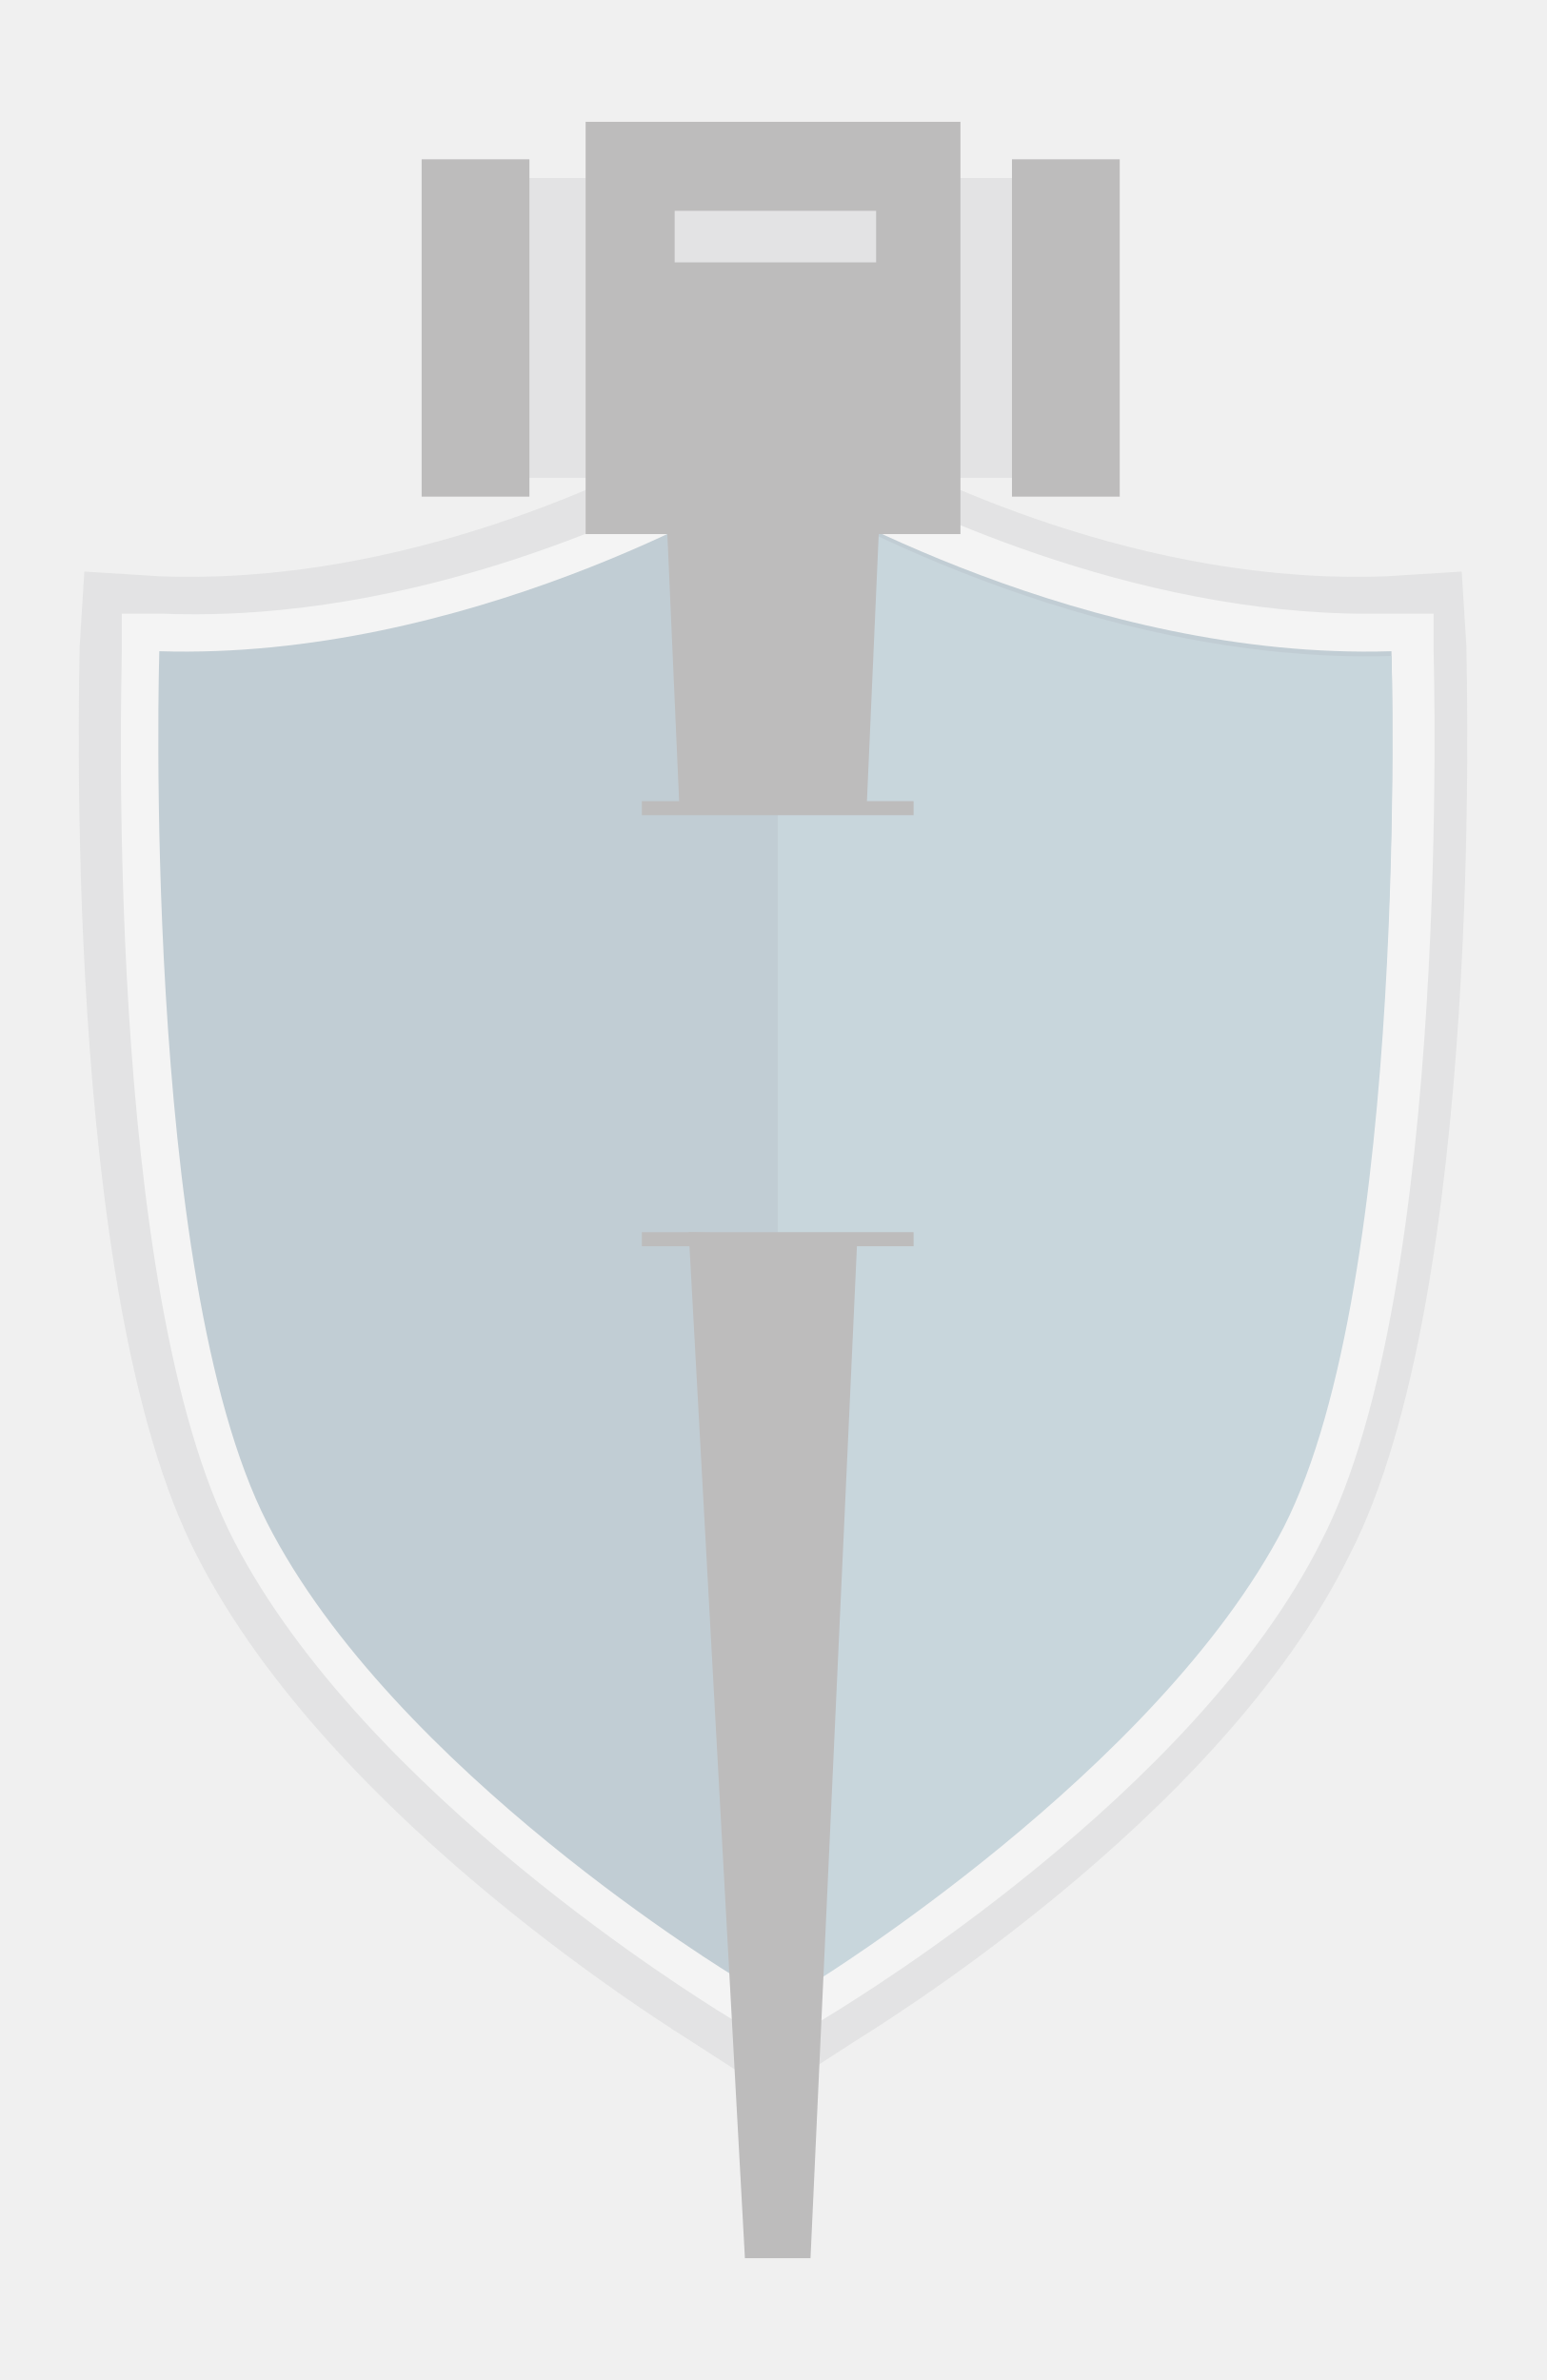
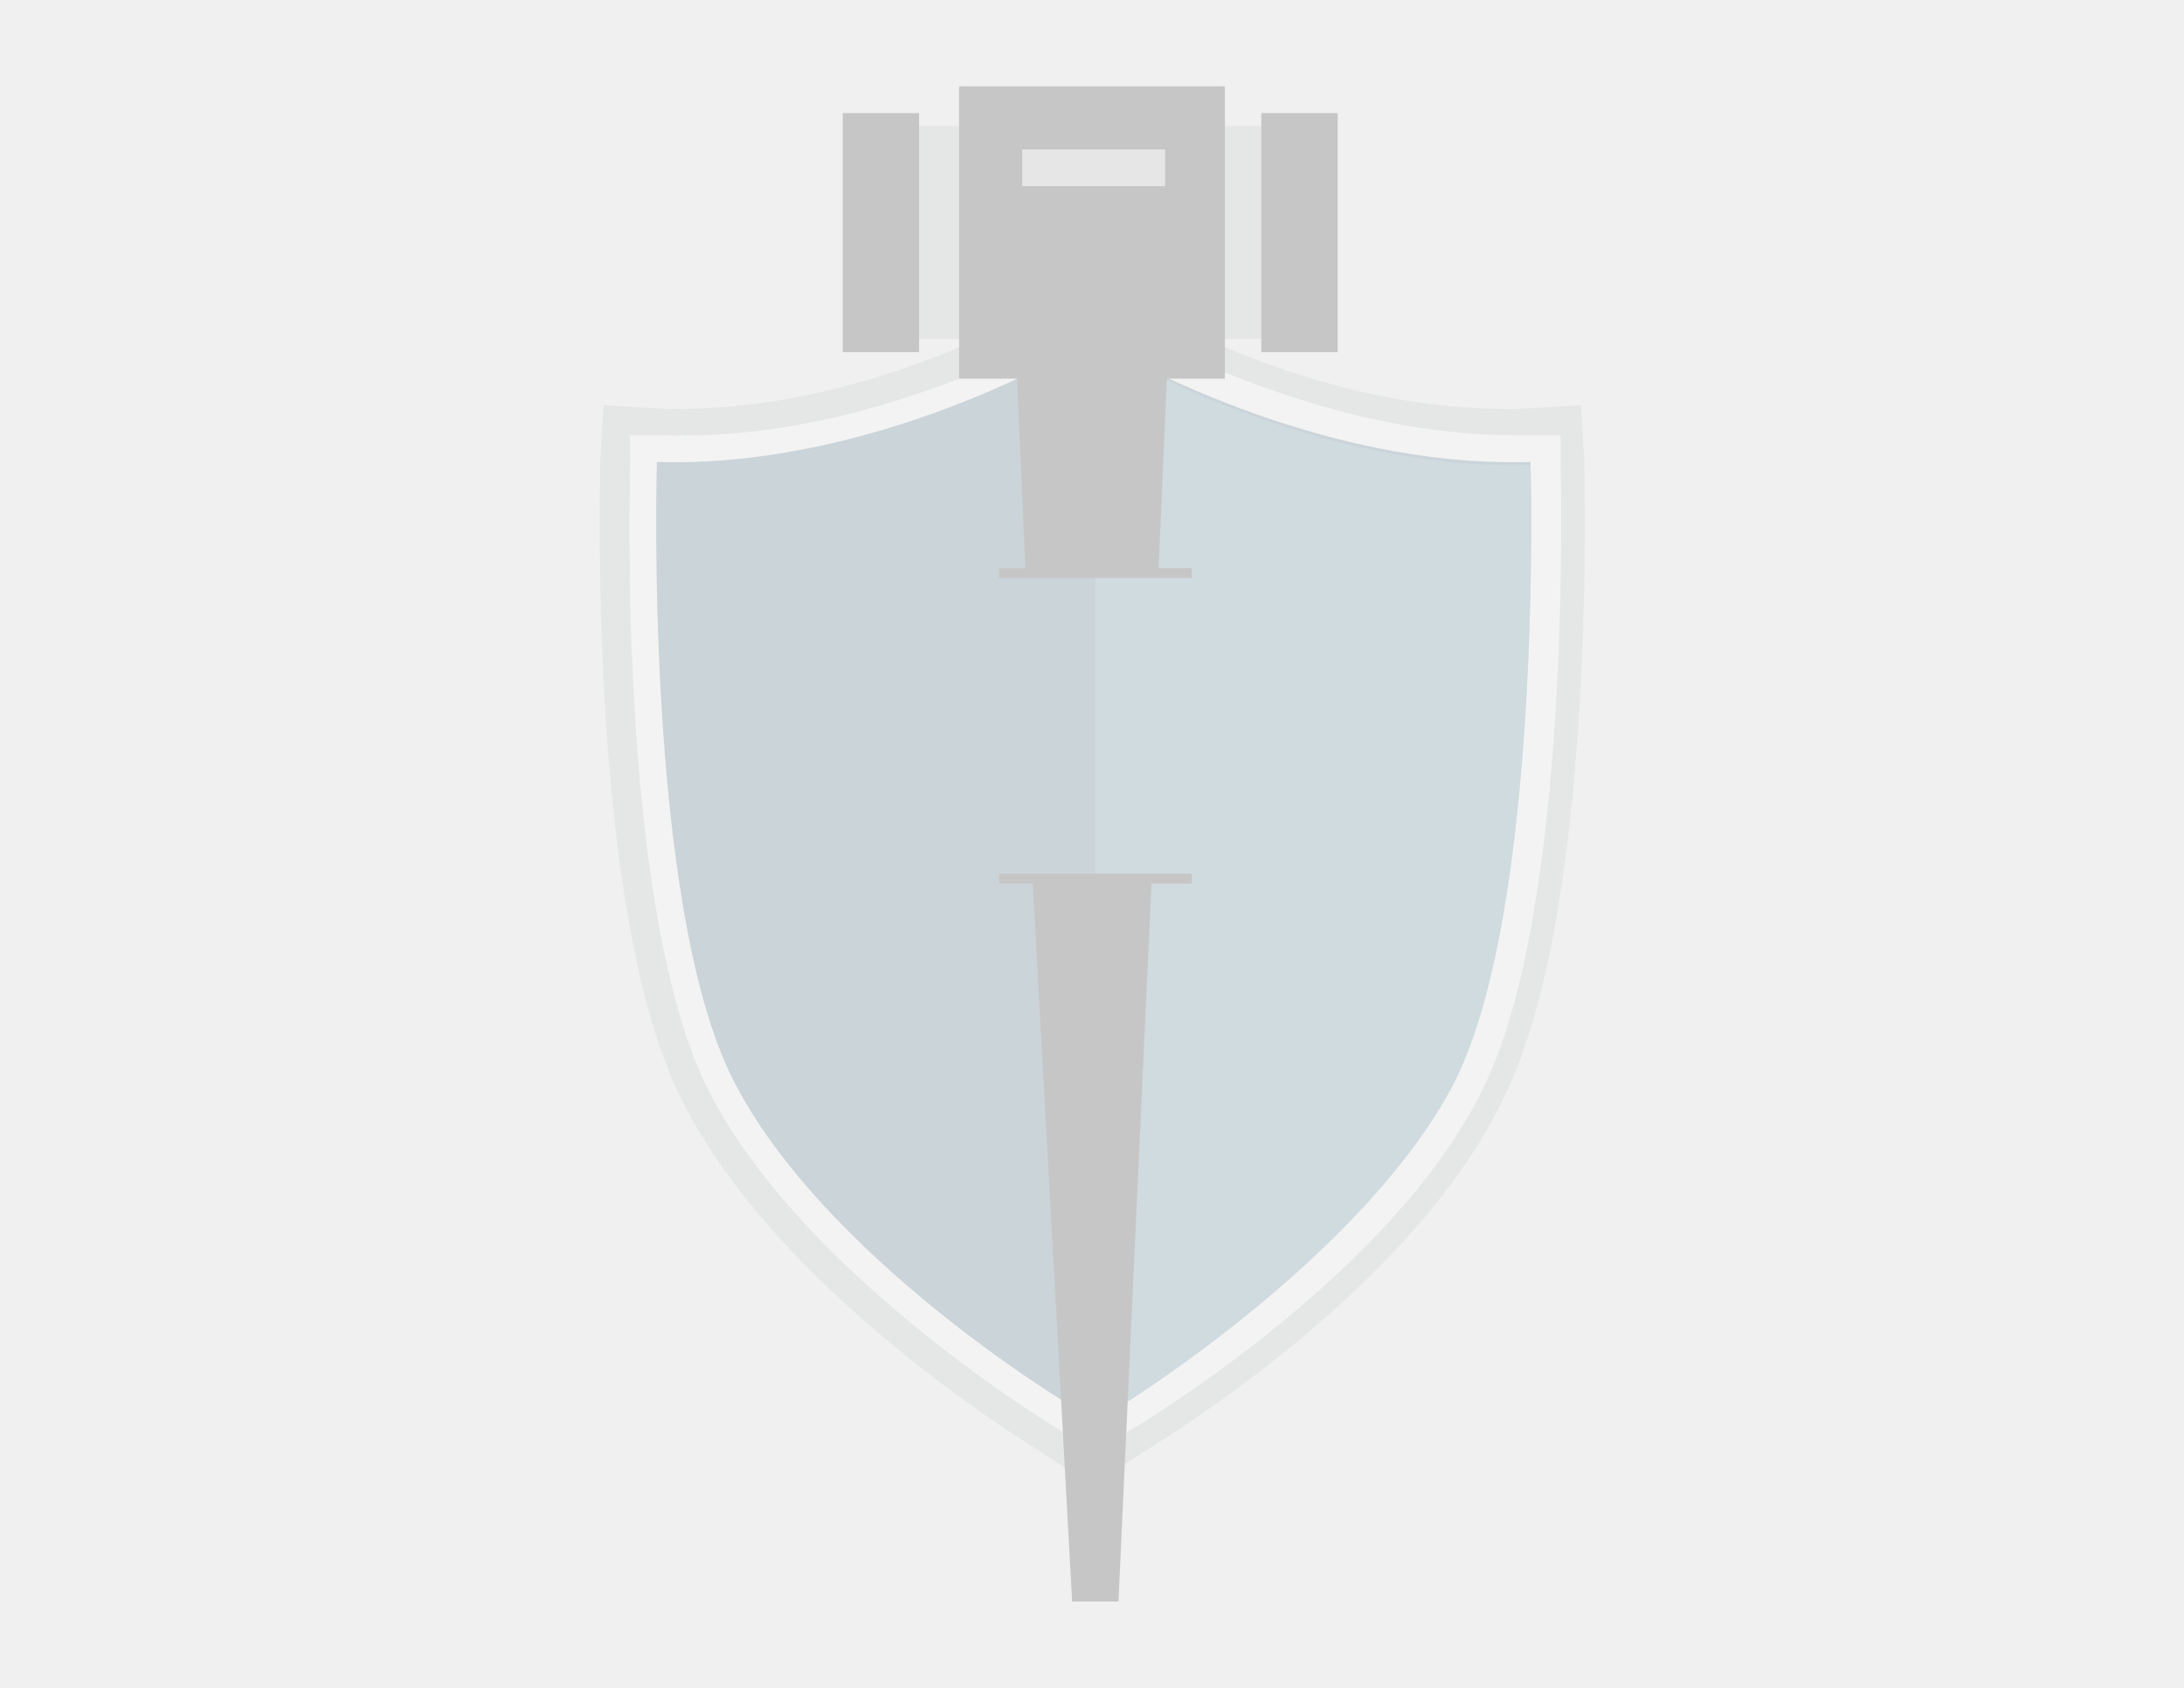
- <svg xmlns="http://www.w3.org/2000/svg" version="1.1" id="Layer_1" x="0px" y="0px" viewBox="0 0 33 50.8" enable-background="new 0 0 33 50.8" xml:space="preserve">
-   <g opacity="0.25">
-     <path fill="#FFFFFF" d="M16.5,44.2l-1.2-0.8L15,43.2c-0.3-0.2-7.6-4.7-10.5-10.2c-2.8-5.5-2.4-18.6-2.4-19.2l0-1.2l1.2,0   c0.2,0,0.4,0,0.6,0c5.1,0,9.7-2.3,11.3-3.2l1.2-0.7l1.2,0.7c1.6,0.9,6.2,3.2,11.3,3.2h0c0.2,0,0.4,0,0.6,0l1.2,0l0,1.2   c0,0.6,0.4,13.7-2.4,19.2c-2.8,5.5-10.2,10-10.5,10.2l-0.3,0.2L16.5,44.2z" />
-     <path fill="#BBBDBF" d="M16.5,44.7l-1.7-1.1c-0.3-0.2-7.7-4.7-10.6-10.4c-2.9-5.6-2.5-18.8-2.5-19.4l0.1-1.6l1.6,0.1   c5.2,0.2,9.9-2.1,11.7-3.1l1.4-0.8l1.4,0.8c1.8,1,6.5,3.3,11.7,3.1l1.6-0.1l0.1,1.6c0,0.6,0.4,13.8-2.5,19.4   C26,38.9,18.5,43.4,18.2,43.6L16.5,44.7z M2.6,13.1l0,0.8c0,0.6-0.4,13.6,2.4,19c2.8,5.4,10,9.8,10.3,10l1.3,0.8l1.3-0.8   c0.3-0.2,7.6-4.6,10.3-10c2.8-5.4,2.4-18.8,2.4-19l0-0.8l-0.8,0c-0.2,0-0.4,0-0.6,0c-5.1,0-9.8-2.3-11.5-3.2l-1-0.6l-1,0.6   c-1.8,1-6.8,3.4-12.2,3.2L2.6,13.1z" />
-     <path fill="#35647E" d="M29.7,13.9c-6.5,0.2-12.5-3.3-13.2-3.7v0c0,0,0,0,0,0c0,0,0,0,0,0v0c-0.6,0.4-6.6,3.9-13.1,3.7   c0,0-0.4,13.3,2.3,18.6c2.7,5.3,10,9.7,10,9.7l0.8,0.5v0l0,0l0,0v0l0.8-0.5c0,0,7.3-4.5,10-9.7C30.1,27.3,29.7,13.9,29.7,13.9" />
-     <path fill="#4F86A0" d="M16.6,42.8l0.8-0.5c0,0,7.3-4.5,10-9.7c2.7-5.3,2.3-18.6,2.3-18.6c-6.5,0.2-12.5-3.3-13.1-3.7v0   c0,0,0,0,0,0c0,0,0,0,0,0v0" />
-     <polyline fill="#231F20" points="14.7,26.3 15.9,48.2 17.3,48.2 18.3,26.4  " />
-     <rect x="13.7" y="26.3" fill="#231F20" width="5.8" height="0.3" />
-     <rect x="13.7" y="17.1" fill="#231F20" width="5.8" height="0.3" />
-     <rect x="10.9" y="3.8" fill="#BBBDBF" width="11.1" height="6.4" />
-     <rect x="9" y="3.4" fill="#231F20" width="2.3" height="7.2" />
-     <rect x="21.6" y="3.4" fill="#231F20" width="2.3" height="7.2" />
-     <rect x="12.5" y="2.6" fill="#231F20" width="8" height="8.8" />
-     <rect x="14.4" y="4.5" fill="#BCBDBF" width="4.3" height="1.1" />
-     <polygon fill="#231F20" points="14.2,10.4 14.5,17.2 18.5,17.2 18.8,10.4  " />
+ <svg xmlns="http://www.w3.org/2000/svg" version="1.1" id="Layer_1" x="0px" y="0px" viewBox="0 0 792 612" enable-background="new 0 0 792 612" xml:space="preserve">
+   <g opacity="0.2">
+     <path fill="#FFFFFF" d="M396,532.5l-14.5-9.6l-3.6-2.4c-3.6-2.4-91.6-56.6-126.5-122.9c-33.7-66.3-28.9-224.1-28.9-231.3v-14.5H237   c2.4,0,4.8,0,7.2,0c61.4,0,116.9-27.7,136.1-38.6l14.5-8.4l14.5,8.4c19.3,10.8,74.7,38.6,136.1,38.6l0,0c2.4,0,4.8,0,7.2,0h14.5   v14.5c0,7.2,4.8,165-28.9,231.3C504.4,463.8,415.3,518,411.7,520.4l-3.6,2.4L396,532.5z" />
+     <path fill="#BBBDBF" d="M396,538.5l-20.5-13.3c-3.6-2.4-92.8-56.6-127.7-125.3c-34.9-67.5-30.1-226.5-30.1-233.7l1.2-19.3l19.3,1.2   c62.6,2.4,119.3-25.3,141-37.3l16.9-9.6l16.9,9.6c21.7,12,78.3,39.8,141,37.3l19.3-1.2l1.2,19.3c0,7.2,4.8,166.3-30.1,233.7   c-33.7,68.7-124.1,122.9-127.7,125.3L396,538.5z M228.5,157.8v9.6c0,7.2-4.8,163.8,28.9,228.9s120.5,118.1,124.1,120.5l15.7,9.6   l15.7-9.6c3.6-2.4,91.6-55.4,124.1-120.5c33.7-65.1,28.9-226.5,28.9-228.9v-9.6h-9.6c-2.4,0-4.8,0-7.2,0   c-61.4,0-118.1-27.7-138.5-38.6l-12-7.2l-12,7.2c-21.7,12-81.9,41-147,38.6H228.5z" />
+     <path fill="#35647E" d="M555,167.5c-78.3,2.4-150.6-39.8-159-44.6l0,0l0,0l0,0l0,0c-7.2,4.8-79.5,47-157.8,44.6   c0,0-4.8,160.2,27.7,224.1s120.5,116.9,120.5,116.9l9.6,6l0,0l0,0l0,0l0,0l9.6-6c0,0,87.9-54.2,120.5-116.9   C559.8,328.9,555,167.5,555,167.5" />
+     <path fill="#4F86A0" d="M397.2,515.6l9.6-6c0,0,87.9-54.2,120.5-116.9c32.5-63.9,27.7-224.1,27.7-224.1   c-78.3,2.4-150.6-39.8-157.8-44.6l0,0l0,0l0,0l0,0" />
+     <polyline fill="#231F20" points="374.3,316.8 388.8,580.7 405.6,580.7 417.7,318  " />
+     <rect x="362.3" y="316.8" fill="#231F20" width="69.9" height="3.6" />
+     <rect x="362.3" y="206" fill="#231F20" width="69.9" height="3.6" />
+     <rect x="328.5" y="45.8" fill="#BBBDBF" width="133.7" height="77.1" />
+     <rect x="305.6" y="41" fill="#231F20" width="27.7" height="86.7" />
+     <rect x="457.4" y="41" fill="#231F20" width="27.7" height="86.7" />
+     <rect x="347.8" y="31.3" fill="#231F20" width="96.4" height="106" />
+     <rect x="370.7" y="54.2" fill="#BCBDBF" width="51.8" height="13.3" />
+     <polygon fill="#231F20" points="368.3,125.3 371.9,207.2 420.1,207.2 423.7,125.3  " />
  </g>
</svg>
